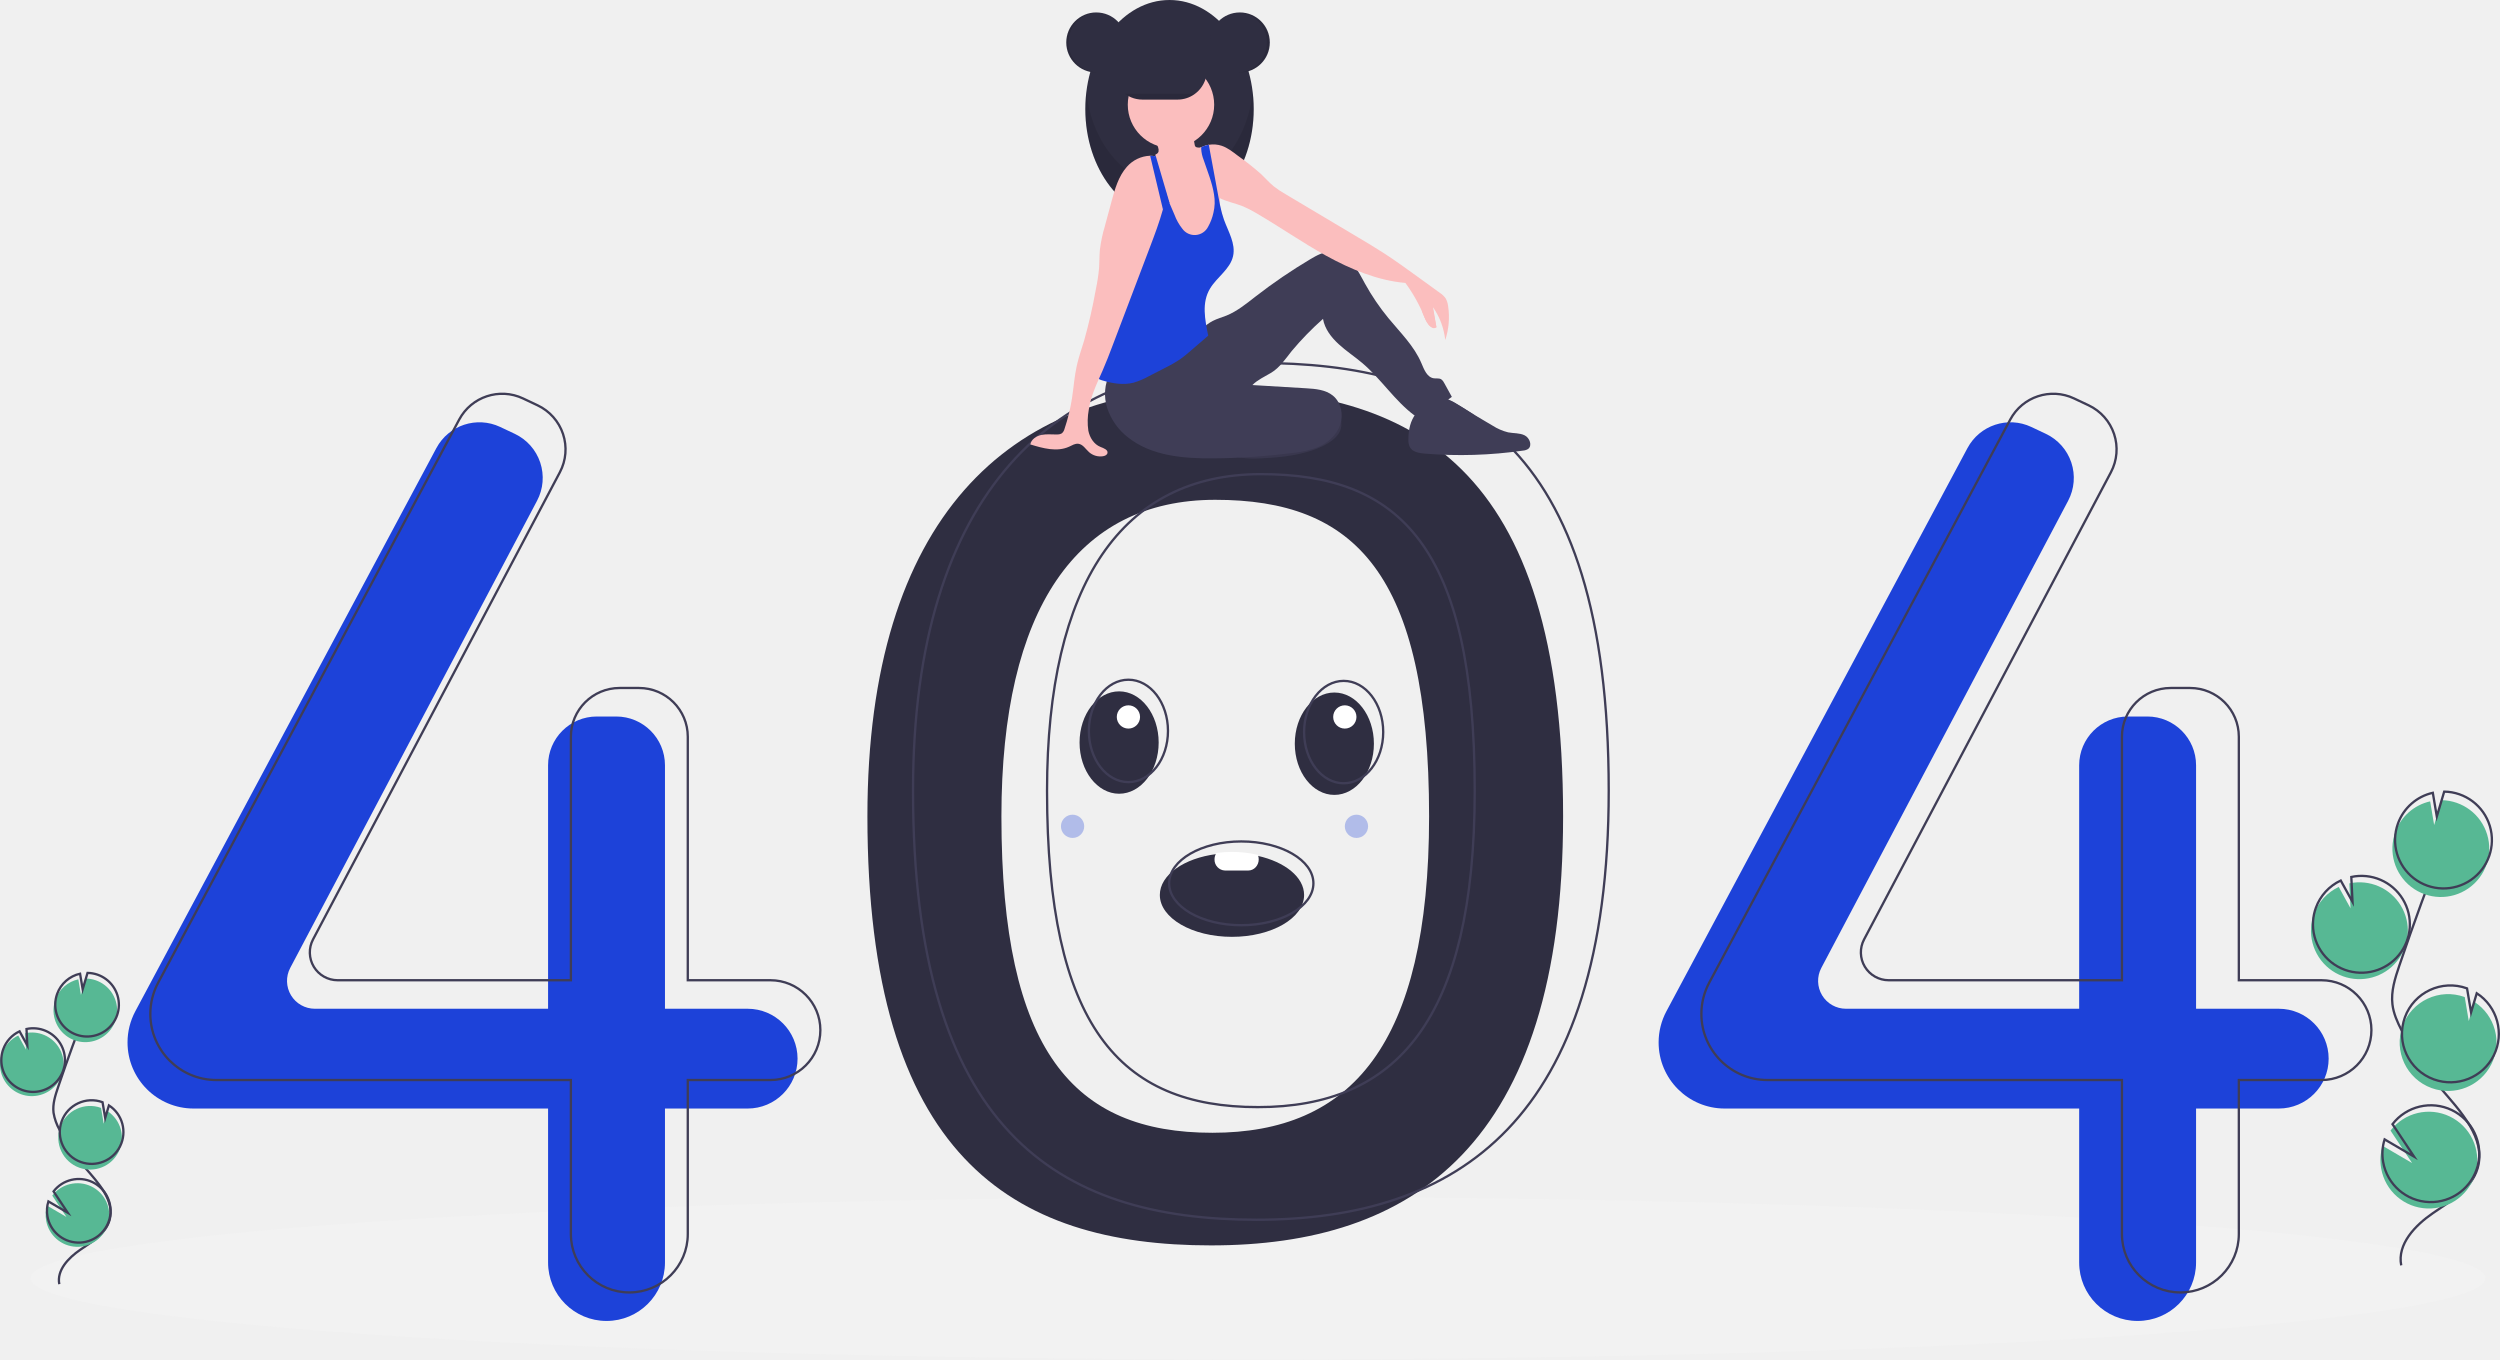
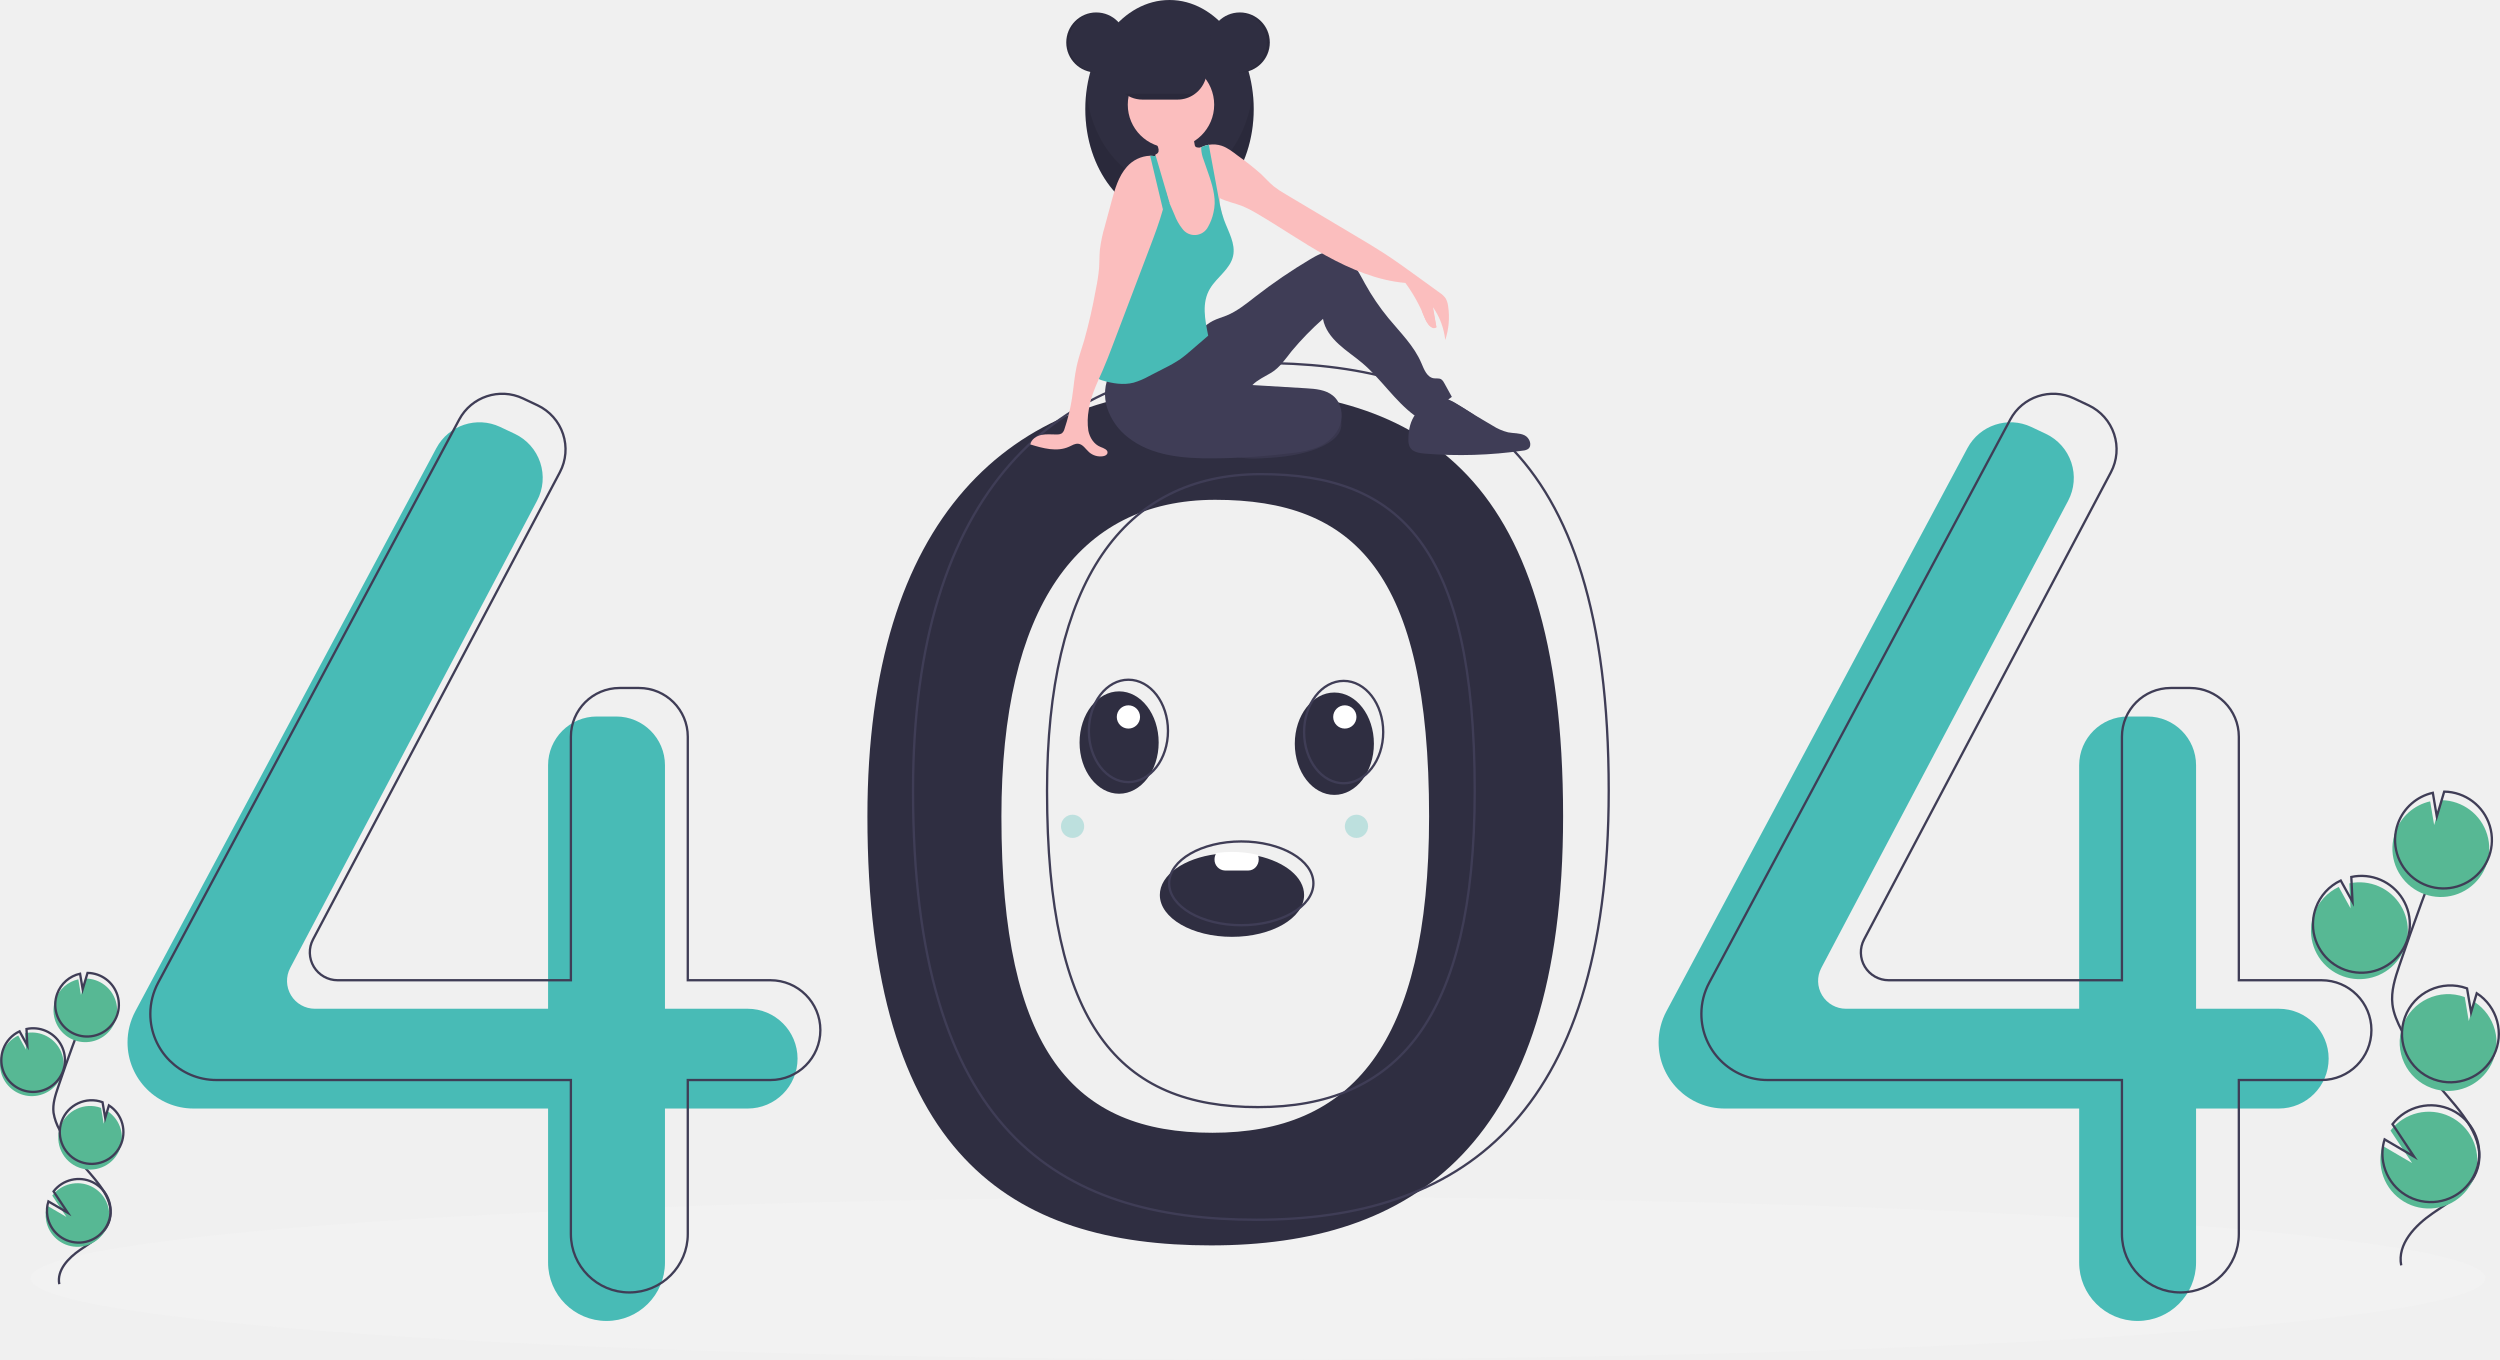
<svg xmlns="http://www.w3.org/2000/svg" id="fd59ce54-f850-4dfc-bc34-dd7d379d600e" data-name="Layer 1" width="1074.392" height="584.231" viewBox="0 0 1074.392 584.231">
  <ellipse cx="540.643" cy="549.309" rx="527.5" ry="34.922" fill="#f2f2f2" />
  <path d="M583.48,324.894c-85.944,0-147.651,55.139-147.651,183.798,0,145.813,61.707,184.411,147.651,184.411s151.327-42.274,151.327-184.411C734.807,356.753,669.424,324.894,583.48,324.894Zm.565,319.808c-59.527,0-90.626-34.923-90.626-135.916,0-89.112,32.372-136.105,91.899-136.105s91.899,30.868,91.899,136.105C677.217,607.234,643.572,644.703,584.045,644.703Z" transform="translate(-63.054 -157.8845)" fill="#2f2e41" />
-   <path d="M384.365,591.401H348.831V486.762A20.956,20.956,0,0,0,327.875,465.806h-8.326a20.956,20.956,0,0,0-20.956,20.956V591.401H198.363a11.963,11.963,0,0,1-10.578-17.552l106.082-200.78A20.956,20.956,0,0,0,284.287,344.33l-6.262-2.957a20.956,20.956,0,0,0-27.429,9.07L121.214,592.475a28.416,28.416,0,0,0-3.356,13.396v0a28.416,28.416,0,0,0,28.416,28.416H298.593v66.167a25.119,25.119,0,0,0,25.119,25.119h0a25.119,25.119,0,0,0,25.119-25.119V634.287h35.534a21.443,21.443,0,0,0,21.443-21.443v0A21.443,21.443,0,0,0,384.365,591.401Z" transform="translate(-63.054 -157.8845)" fill="#1d42d9" />
-   <path d="M1042.362,591.401h-35.534V486.762A20.956,20.956,0,0,0,985.872,465.806h-8.326a20.956,20.956,0,0,0-20.956,20.956V591.401H856.359a11.963,11.963,0,0,1-10.578-17.552L951.864,373.069A20.956,20.956,0,0,0,942.284,344.33l-6.262-2.957a20.956,20.956,0,0,0-27.429,9.07L779.211,592.475a28.416,28.416,0,0,0-3.356,13.396v0a28.416,28.416,0,0,0,28.416,28.416H956.589v66.167a25.119,25.119,0,0,0,25.119,25.119h0a25.119,25.119,0,0,0,25.119-25.119V634.287h35.534a21.443,21.443,0,0,0,21.443-21.443v0A21.443,21.443,0,0,0,1042.362,591.401Z" transform="translate(-63.054 -157.8845)" fill="#1d42d9" />
+   <path d="M384.365,591.401H348.831V486.762A20.956,20.956,0,0,0,327.875,465.806h-8.326a20.956,20.956,0,0,0-20.956,20.956V591.401H198.363a11.963,11.963,0,0,1-10.578-17.552l106.082-200.78A20.956,20.956,0,0,0,284.287,344.33l-6.262-2.957a20.956,20.956,0,0,0-27.429,9.07L121.214,592.475a28.416,28.416,0,0,0-3.356,13.396v0a28.416,28.416,0,0,0,28.416,28.416H298.593v66.167a25.119,25.119,0,0,0,25.119,25.119h0a25.119,25.119,0,0,0,25.119-25.119V634.287h35.534a21.443,21.443,0,0,0,21.443-21.443v0A21.443,21.443,0,0,0,384.365,591.401Z" transform="translate(-63.054 -157.8845)" fill="#48BBB6" />
+   <path d="M1042.362,591.401h-35.534V486.762A20.956,20.956,0,0,0,985.872,465.806h-8.326a20.956,20.956,0,0,0-20.956,20.956V591.401H856.359a11.963,11.963,0,0,1-10.578-17.552L951.864,373.069A20.956,20.956,0,0,0,942.284,344.33l-6.262-2.957a20.956,20.956,0,0,0-27.429,9.07L779.211,592.475a28.416,28.416,0,0,0-3.356,13.396v0a28.416,28.416,0,0,0,28.416,28.416H956.589v66.167a25.119,25.119,0,0,0,25.119,25.119h0a25.119,25.119,0,0,0,25.119-25.119V634.287h35.534a21.443,21.443,0,0,0,21.443-21.443v0A21.443,21.443,0,0,0,1042.362,591.401Z" transform="translate(-63.054 -157.8845)" fill="#48BBB6" />
  <path d="M394.168,579.148H358.634V474.509a20.956,20.956,0,0,0-20.956-20.956h-8.326a20.956,20.956,0,0,0-20.956,20.956V579.148H208.165a11.963,11.963,0,0,1-10.578-17.552L303.67,360.816a20.956,20.956,0,0,0-9.58-28.739l-6.262-2.957a20.956,20.956,0,0,0-27.429,9.07L131.017,580.222a28.416,28.416,0,0,0-3.356,13.396v0a28.416,28.416,0,0,0,28.416,28.416H308.395v66.167a25.119,25.119,0,0,0,25.119,25.119h0a25.119,25.119,0,0,0,25.119-25.119V622.034h35.534a21.443,21.443,0,0,0,21.443-21.443v0A21.443,21.443,0,0,0,394.168,579.148Z" transform="translate(-63.054 -157.8845)" fill="none" stroke="#3f3d56" stroke-miterlimit="10" />
  <path d="M1060.742,579.148h-35.534V474.509a20.956,20.956,0,0,0-20.956-20.956H995.925a20.956,20.956,0,0,0-20.956,20.956V579.148H874.739a11.963,11.963,0,0,1-10.578-17.552L970.244,360.816a20.956,20.956,0,0,0-9.58-28.739l-6.262-2.957a20.956,20.956,0,0,0-27.429,9.07L797.59,580.222a28.416,28.416,0,0,0-3.356,13.396v0a28.416,28.416,0,0,0,28.416,28.416H974.969v66.167a25.119,25.119,0,0,0,25.119,25.119h0a25.119,25.119,0,0,0,25.119-25.119V622.034h35.534a21.443,21.443,0,0,0,21.443-21.443v0A21.443,21.443,0,0,0,1060.742,579.148Z" transform="translate(-63.054 -157.8845)" fill="none" stroke="#3f3d56" stroke-miterlimit="10" />
  <path d="M603.085,313.866c-85.944,0-147.651,55.139-147.651,183.798,0,145.813,61.707,184.411,147.651,184.411s151.327-42.274,151.327-184.411C754.412,345.725,689.029,313.866,603.085,313.866Zm.565,319.808c-59.527,0-90.626-34.923-90.626-135.916,0-89.112,32.372-136.105,91.899-136.105s91.899,30.868,91.899,136.105C696.822,596.206,663.177,633.675,603.65,633.675Z" transform="translate(-63.054 -157.8845)" fill="none" stroke="#3f3d56" stroke-miterlimit="10" />
  <circle cx="471.141" cy="18.25" r="12.901" fill="#2f2e41" />
  <ellipse cx="502.607" cy="46.885" rx="36.186" ry="46.885" fill="#2f2e41" />
  <path d="M565.661,237.494c-18.128,0-33.141-17.271-35.776-39.805a60.976,60.976,0,0,0-.41,7.08c0,25.894,16.201,46.885,36.186,46.885s36.186-20.991,36.186-46.885a60.976,60.976,0,0,0-.41-7.08C598.803,220.224,583.789,237.494,565.661,237.494Z" transform="translate(-63.054 -157.8845)" opacity="0.1" />
  <path d="M639.296,342.073c-.777,3.193-4.128,5.751-7.839,7.538-7.802,3.757-17.425,4.878-26.76,5.254a45.176,45.176,0,0,1-7.144-.132,20.537,20.537,0,0,1-12.251-5.631,1.681,1.681,0,0,1,.044-2.844c4.969-5.459,13.262-8.806,21.616-11.216,6.334-1.827,17.381-6.561,24.29-5.922C637.944,329.739,640.277,338.041,639.296,342.073Z" transform="translate(-63.054 -157.8845)" fill="#3f3d56" />
  <path d="M639.296,342.073c-.777,3.193-4.128,5.751-7.839,7.538-7.802,3.757-17.425,4.878-26.76,5.254a45.176,45.176,0,0,1-7.144-.132,20.537,20.537,0,0,1-12.251-5.631,1.681,1.681,0,0,1,.044-2.844c4.969-5.459,13.262-8.806,21.616-11.216,6.334-1.827,17.381-6.561,24.29-5.922C637.944,329.739,640.277,338.041,639.296,342.073Z" transform="translate(-63.054 -157.8845)" opacity="0.1" />
  <path d="M540.098,318.206a19.77,19.77,0,0,0-1.199,15.075,26.339,26.339,0,0,0,8.829,12.497c10.095,8.092,23.988,9.205,36.925,9.093a284.649,284.649,0,0,0,33.905-2.324,40.538,40.538,0,0,0,11.001-2.554c4.222-1.827,7.933-5.178,9.436-9.526s.436-9.672-3.134-12.574c-3.137-2.55-7.463-2.9-11.498-3.143l-23.088-1.387c2.281-2.308,5.318-3.614,8.096-5.292,3.685-2.226,6.134-5.965,8.813-9.335a129.001,129.001,0,0,1,13.439-13.817c.751,4.31,3.478,7.85,6.687,10.824s6.908,5.368,10.244,8.2c8.079,6.858,13.896,16.167,22.392,22.5a43.829,43.829,0,0,0,16.049-8.012l-3.302-5.981a3.94,3.94,0,0,0-1.245-1.553c-.935-.575-2.14-.279-3.225-.441-2.901-.435-4.168-3.784-5.306-6.487-3.125-7.422-9.108-13.18-14.218-19.404a98.009,98.009,0,0,1-9.996-14.723c-1.717-3.102-3.288-6.331-5.617-9.003s-5.594-4.773-9.139-4.781c-3.132-.007-6.021,1.584-8.714,3.183a230.477,230.477,0,0,0-23.63,16.099c-3.944,3.062-7.863,6.296-12.489,8.174-1.947.79-4,1.331-5.869,2.292-3.273,1.684-5.757,4.534-8.431,7.064C566.277,311.892,553.219,317.738,540.098,318.206Z" transform="translate(-63.054 -157.8845)" fill="#3f3d56" />
  <path d="M588.374,253.983a23.774,23.774,0,0,1-1.734,8.033,10.045,10.045,0,0,1-5.768,5.573,12.375,12.375,0,0,1-5.623.182,10.882,10.882,0,0,1-4.582-1.561c-2.165-1.488-3.244-4.144-3.637-6.743-.393-2.596-.217-5.249-.469-7.863a42.944,42.944,0,0,0-1.202-6.255c-.17-.683-.343-1.362-.513-2.042-.167-.68-.33-1.359-.481-2.039-.138-.639-.267-1.281-.378-1.926-.091-.544-.173-1.092-.233-1.643a18.423,18.423,0,0,0-.809-4.811,14.607,14.607,0,0,0-1.687-2.854c-.286-.409-.563-.818-.818-1.243a5.89,5.89,0,0,1-.972-3.748,3.286,3.286,0,0,1,.148-.601c.025-.076.053-.151.085-.223A1.802,1.802,0,0,0,560.932,223.07a3.433,3.433,0,0,0-.148-1.778,11.318,11.318,0,0,0-.96-2.288c-.264-.478-1.161-1.34-1.167-1.888-.013-1.101,2.14-1.989,3.011-2.423a16.796,16.796,0,0,1,8.597-1.743c1.904.129,3.968.714,5.019,2.31.944,1.438.818,3.301,1.221,4.972a1.471,1.471,0,0,0,.299.664,1.341,1.341,0,0,0,.739.34,4.549,4.549,0,0,0,1.416.057h.003a2.931,2.931,0,0,0,.371-.054,4.957,4.957,0,0,0,2.033-.878q.585-.156,1.18-.255a.251.251,0,0,0,.047-.009c1.576,4.975,1.781,10.308,3.071,15.374.639,2.52,1.554,5.009,1.683,7.602.009.113.013.23.016.346.019.834-.047,1.674-.013,2.505a6.981,6.981,0,0,0,.126,1.114,15.611,15.611,0,0,0,.525,1.743l.009.028c.06.183.116.368.164.554.035.135.066.267.091.403l.003.009A14.938,14.938,0,0,1,588.374,253.983Z" transform="translate(-63.054 -157.8845)" fill="#fbbebe" />
  <circle cx="503.237" cy="44.997" r="18.565" fill="#fbbebe" />
  <path d="M684.157,304.033a30.445,30.445,0,0,0-5.236-14.103q.722,4.295,1.447,8.587a3.214,3.214,0,0,1-3.367-1.035,10.337,10.337,0,0,1-1.765-3.276,67.466,67.466,0,0,0-8.21-14.736c-11.819-.985-23.502-5.884-33.896-11.595-10.396-5.708-20.126-12.552-30.384-18.502a43.573,43.573,0,0,0-5.544-2.832c-3.21-1.287-6.812-1.954-9.855-3.468-.204-.101-.409-.208-.61-.318a12.578,12.578,0,0,1-1.945-1.306,10.344,10.344,0,0,1-.931-.856,20.351,20.351,0,0,1-3.559-5.953c-1.633-3.612-2.215-7.97-3.845-11.583a11.203,11.203,0,0,1,2.502-1.765h.003c.132-.069.264-.135.4-.198a11.94,11.94,0,0,1,2.004-.733q.585-.156,1.18-.255a.251.251,0,0,0,.047-.009,11.566,11.566,0,0,1,5.491.434c2.587.875,4.767,2.621,6.941,4.273a114.02,114.02,0,0,1,10.148,8.049c1.794,1.718,3.43,3.606,5.359,5.167a42.144,42.144,0,0,0,5.057,3.351q15.656,9.327,31.315,18.65c3.534,2.105,7.07,4.21,10.526,6.438,5.249,3.386,10.308,7.055,15.365,10.721q4.47,3.238,8.936,6.479a9.728,9.728,0,0,1,2.533,2.341,8.472,8.472,0,0,1,1.123,3.433A31.387,31.387,0,0,1,684.157,304.033Z" transform="translate(-63.054 -157.8845)" fill="#fbbebe" />
-   <path d="M592.977,267.944c-1.252,5.617-6.929,9.012-9.896,13.946-3.688,6.123-2.184,13.241-.799,20.255q-3.795,3.271-7.593,6.542c-1.397,1.199-2.794,2.404-4.298,3.464a57.351,57.351,0,0,1-6.86,3.94q-3.361,1.728-6.721,3.458a32.128,32.128,0,0,1-6.58,2.788c-4.415,1.133-9.103.34-13.471-.972a6.088,6.088,0,0,1-1.473-.601,2.394,2.394,0,0,1-.699-.632,3.911,3.911,0,0,1-.444-2.539c.444-7.351,2.24-14.547,4.031-21.69a85.26,85.26,0,0,1,3.848-12.577,85.077,85.077,0,0,1,5.415-10.151,68.368,68.368,0,0,1,7.929-11.514,18.479,18.479,0,0,0,3.675-4.739c1.117-2.549.686-5.472.913-8.247a17.148,17.148,0,0,1,1.633-6.007v-.003a17.093,17.093,0,0,1,1.743-2.882q.458,1.067.916,2.13.302.699.598,1.394.387.897.768,1.787,1.1,2.558,2.196,5.113a21.59,21.59,0,0,0,3.335,5.944,6.499,6.499,0,0,0,11.123-.853,21.261,21.261,0,0,0,2.272-6.013,19.215,19.215,0,0,0,.252-7.835c-.758-5.009-2.889-10.126-4.437-14.78a14.945,14.945,0,0,1-1.079-4.871,3.351,3.351,0,0,1,.057-.56c.009-.047.019-.098.028-.145a11.94,11.94,0,0,1,2.004-.733q.585-.156,1.18-.255,2.044,11.064,4.094,22.127c.032.173.066.346.098.522.195,1.057.393,2.115.614,3.169.198.957.412,1.91.651,2.857l.009.028c.082.321.167.639.255.957l.003.009c.242.868.513,1.731.818,2.58C590.938,257.475,594.164,262.629,592.977,267.944Z" transform="translate(-63.054 -157.8845)" fill="#1d42d9" />
+   <path d="M592.977,267.944c-1.252,5.617-6.929,9.012-9.896,13.946-3.688,6.123-2.184,13.241-.799,20.255q-3.795,3.271-7.593,6.542c-1.397,1.199-2.794,2.404-4.298,3.464a57.351,57.351,0,0,1-6.86,3.94q-3.361,1.728-6.721,3.458a32.128,32.128,0,0,1-6.58,2.788c-4.415,1.133-9.103.34-13.471-.972a6.088,6.088,0,0,1-1.473-.601,2.394,2.394,0,0,1-.699-.632,3.911,3.911,0,0,1-.444-2.539c.444-7.351,2.24-14.547,4.031-21.69a85.26,85.26,0,0,1,3.848-12.577,85.077,85.077,0,0,1,5.415-10.151,68.368,68.368,0,0,1,7.929-11.514,18.479,18.479,0,0,0,3.675-4.739c1.117-2.549.686-5.472.913-8.247a17.148,17.148,0,0,1,1.633-6.007v-.003a17.093,17.093,0,0,1,1.743-2.882q.458,1.067.916,2.13.302.699.598,1.394.387.897.768,1.787,1.1,2.558,2.196,5.113a21.59,21.59,0,0,0,3.335,5.944,6.499,6.499,0,0,0,11.123-.853,21.261,21.261,0,0,0,2.272-6.013,19.215,19.215,0,0,0,.252-7.835c-.758-5.009-2.889-10.126-4.437-14.78a14.945,14.945,0,0,1-1.079-4.871,3.351,3.351,0,0,1,.057-.56c.009-.047.019-.098.028-.145a11.94,11.94,0,0,1,2.004-.733q.585-.156,1.18-.255,2.044,11.064,4.094,22.127c.032.173.066.346.098.522.195,1.057.393,2.115.614,3.169.198.957.412,1.91.651,2.857l.009.028c.082.321.167.639.255.957l.003.009c.242.868.513,1.731.818,2.58C590.938,257.475,594.164,262.629,592.977,267.944Z" transform="translate(-63.054 -157.8845)" fill="#48BBB6" />
  <path d="M668.321,346.877a6.583,6.583,0,0,0,.61,3.143c1.162,2.124,3.95,2.606,6.362,2.805a188.377,188.377,0,0,0,42.266-1.288,4.886,4.886,0,0,0,2.151-.668c1.99-1.395.763-4.795-1.41-5.884s-4.751-.826-7.135-1.297a22.479,22.479,0,0,1-6.678-2.896q-7.252-4.167-14.293-8.688c-2.795-1.795-6.093-3.71-9.24-2.646C672.43,332.343,668.265,337.681,668.321,346.877Z" transform="translate(-63.054 -157.8845)" fill="#3f3d56" />
  <path d="M564.437,240.874v.003c-.022.132-.044.261-.072.39-.035.214-.076.431-.116.645-.39,1.998-.868,3.987-1.419,5.963-1.51,5.459-3.534,10.831-5.541,16.123q-8.081,21.287-16.164,42.577c-1.359,3.575-2.716,7.152-4.261,10.654-.516,1.167-1.048,2.344-1.576,3.534-1.894,4.257-3.713,8.653-4.317,13.184a27.45,27.45,0,0,0-.192,9.04c.604,2.97,2.407,5.872,5.23,6.97,1.378.538,3.351,1.259,2.974,2.69-.204.787-1.098,1.171-1.901,1.303a7.312,7.312,0,0,1-5.966-1.718c-1.507-1.337-2.665-3.417-4.67-3.641-1.388-.151-2.665.68-3.936,1.262-5.186,2.369-11.227.711-16.674-.972.428-2.206,2.643-3.66,4.843-4.1,2.199-.444,4.474-.129,6.718-.189a3.51,3.51,0,0,0,2.042-.525,3.705,3.705,0,0,0,1.101-1.882,78.964,78.964,0,0,0,3.213-13.147c.724-4.666,1.026-9.405,2.058-14.015.802-3.597,2.042-7.08,3.106-10.61a224.682,224.682,0,0,0,5.06-22.077,78.02,78.02,0,0,0,1.425-9.368c.179-2.612.094-5.236.346-7.838a60.888,60.888,0,0,1,2.111-9.997q1.444-5.348,2.885-10.689c1.425-5.271,2.955-10.746,6.567-14.843a13.962,13.962,0,0,1,10.028-4.789,9.882,9.882,0,0,1,2.13.23c.116.028.233.057.349.088a8.634,8.634,0,0,1,2.174.9c1.114-.708,1.68-.459,2.42.632a6.973,6.973,0,0,1,.881,3.795A52.424,52.424,0,0,1,564.437,240.874Z" transform="translate(-63.054 -157.8845)" fill="#fbbebe" />
-   <path d="M565.661,245.046l-.047.047-.255.255-2.53,2.527-1.24-5.208-4.251-17.854a9.882,9.882,0,0,1,2.13.23,3.286,3.286,0,0,1,.148-.601l.201.689,1.441,4.902,2.728,9.308.45,1.532v.003Z" transform="translate(-63.054 -157.8845)" fill="#1d42d9" />
+   <path d="M565.661,245.046l-.047.047-.255.255-2.53,2.527-1.24-5.208-4.251-17.854a9.882,9.882,0,0,1,2.13.23,3.286,3.286,0,0,1,.148-.601l.201.689,1.441,4.902,2.728,9.308.45,1.532v.003Z" transform="translate(-63.054 -157.8845)" fill="#48BBB6" />
  <path d="M581.715,188.087a12.582,12.582,0,0,1-3.7,8.896,12.314,12.314,0,0,1-1.36,1.176,12.528,12.528,0,0,1-7.536,2.524H554.023a12.59,12.59,0,0,1,0-25.18h15.096A12.629,12.629,0,0,1,581.715,188.087Z" transform="translate(-63.054 -157.8845)" fill="#2f2e41" />
  <circle cx="532.815" cy="18.25" r="12.901" fill="#2f2e41" />
  <path d="M595.554,163.234c-.158,0-.315.006-.472.012a12.898,12.898,0,0,1,0,25.778c.157.006.314.012.472.012a12.901,12.901,0,1,0,0-25.802Z" transform="translate(-63.054 -157.8845)" opacity="0.1" />
  <path d="M534.195,163.234c.158,0,.315.006.472.012a12.898,12.898,0,0,0,0,25.778c-.157.006-.314.012-.472.012a12.901,12.901,0,0,1,0-25.802Z" transform="translate(-63.054 -157.8845)" opacity="0.1" />
  <path d="M576.655,198.159a12.528,12.528,0,0,1-7.536,2.524H554.023a12.528,12.528,0,0,1-7.536-2.524Z" transform="translate(-63.054 -157.8845)" opacity="0.1" />
  <path d="M674.14,291.64s3.252,9.372,6.229,6.876L677.996,286.267Z" transform="translate(-63.054 -157.8845)" fill="#fbbebe" />
  <path d="M1069.918,577.434a20.813,20.813,0,1,0,2.772-39.915l.521,10.712-5.068-9.18a20.734,20.734,0,0,0-10.684,11.723,20.408,20.408,0,0,0-1.197,5.63A20.809,20.809,0,0,0,1069.918,577.434Z" transform="translate(-63.054 -157.8845)" fill="#57b894" />
  <path d="M1094.995,701.678c-1.789-9.11,5.963-17.187,13.621-22.437s16.605-10.408,19.218-19.317c3.755-12.804-7.43-24.53-16.136-34.642a125.3,125.3,0,0,1-16.524-24.557c-1.811-3.533-3.476-7.225-3.952-11.166-.686-5.675,1.137-11.323,2.974-16.737q9.179-27.052,19.628-53.65" transform="translate(-63.054 -157.8845)" fill="none" stroke="#3f3d56" stroke-miterlimit="10" />
  <path d="M1070.775,574.676a20.813,20.813,0,1,0,2.772-39.915l.521,10.712-5.068-9.18a20.734,20.734,0,0,0-10.684,11.723,20.408,20.408,0,0,0-1.197,5.63A20.809,20.809,0,0,0,1070.775,574.676Z" transform="translate(-63.054 -157.8845)" fill="none" stroke="#3f3d56" stroke-miterlimit="10" />
  <path d="M1092.451,515.473a20.788,20.788,0,0,1,14.98-13.198l1.714,10.184,3.177-10.696a20.81,20.81,0,1,1-19.871,13.71Z" transform="translate(-63.054 -157.8845)" fill="#57b894" />
  <path d="M1093.594,511.795a20.788,20.788,0,0,1,14.98-13.198l1.714,10.184,3.177-10.696a20.81,20.81,0,1,1-19.871,13.71Z" transform="translate(-63.054 -157.8845)" fill="none" stroke="#3f3d56" stroke-miterlimit="10" />
  <path d="M1108.045,625.489a20.81,20.81,0,0,0,18.419-37.023l-2.441,8.219-1.731-10.304a.362.362,0,0,0-.053-.02,20.811,20.811,0,1,0-14.194,39.127Z" transform="translate(-63.054 -157.8845)" fill="#57b894" />
  <path d="M1109.035,621.764a20.81,20.81,0,0,0,18.419-37.023l-2.441,8.219-1.731-10.304a.362.362,0,0,0-.053-.02,20.811,20.811,0,1,0-14.194,39.127Z" transform="translate(-63.054 -157.8845)" fill="none" stroke="#3f3d56" stroke-miterlimit="10" />
  <path d="M1086.378,660.051a20.801,20.801,0,1,0,4.011-16.297l9.273,13.957-12.67-7.408A20.616,20.616,0,0,0,1086.378,660.051Z" transform="translate(-63.054 -157.8845)" fill="#57b894" />
  <path d="M1087.235,657.294a20.801,20.801,0,1,0,4.011-16.297l9.273,13.957-12.67-7.408A20.616,20.616,0,0,0,1087.235,657.294Z" transform="translate(-63.054 -157.8845)" fill="none" stroke="#3f3d56" stroke-miterlimit="10" />
  <path d="M72.061,628.133a13.674,13.674,0,1,0,1.821-26.225l.342,7.038-3.33-6.032a13.623,13.623,0,0,0-7.019,7.702,13.409,13.409,0,0,0-.787,3.699A13.672,13.672,0,0,0,72.061,628.133Z" transform="translate(-63.054 -157.8845)" fill="#57b894" />
  <path d="M88.538,709.763c-1.175-5.986,3.918-11.292,8.949-14.741s10.91-6.838,12.626-12.692c2.467-8.412-4.882-16.117-10.601-22.76A82.324,82.324,0,0,1,88.656,643.436a22.21,22.21,0,0,1-2.597-7.336c-.451-3.729.747-7.439,1.954-10.996q6.031-17.773,12.896-35.249" transform="translate(-63.054 -157.8845)" fill="none" stroke="#3f3d56" stroke-miterlimit="10" />
  <path d="M72.625,626.321a13.674,13.674,0,1,0,1.821-26.225l.342,7.038L71.458,601.103a13.623,13.623,0,0,0-7.019,7.702,13.409,13.409,0,0,0-.787,3.699A13.672,13.672,0,0,0,72.625,626.321Z" transform="translate(-63.054 -157.8845)" fill="none" stroke="#3f3d56" stroke-miterlimit="10" />
  <path d="M86.866,587.423a13.658,13.658,0,0,1,9.842-8.671l1.126,6.691,2.087-7.027a13.673,13.673,0,1,1-13.055,9.007Z" transform="translate(-63.054 -157.8845)" fill="#57b894" />
  <path d="M87.617,585.007a13.658,13.658,0,0,1,9.842-8.671l1.126,6.691L100.673,576a13.673,13.673,0,1,1-13.055,9.007Z" transform="translate(-63.054 -157.8845)" fill="none" stroke="#3f3d56" stroke-miterlimit="10" />
  <path d="M97.112,659.706a13.673,13.673,0,0,0,12.102-24.325l-1.604,5.4-1.137-6.77a.238.238,0,0,0-.035-.013,13.673,13.673,0,1,0-9.326,25.707Z" transform="translate(-63.054 -157.8845)" fill="#57b894" />
  <path d="M97.762,657.259a13.673,13.673,0,0,0,12.102-24.325l-1.604,5.4-1.137-6.77a.238.238,0,0,0-.035-.013,13.673,13.673,0,1,0-9.326,25.707Z" transform="translate(-63.054 -157.8845)" fill="none" stroke="#3f3d56" stroke-miterlimit="10" />
  <path d="M82.876,682.414a13.667,13.667,0,1,0,2.635-10.708l6.092,9.17-8.324-4.867A13.545,13.545,0,0,0,82.876,682.414Z" transform="translate(-63.054 -157.8845)" fill="#57b894" />
  <path d="M83.439,680.602a13.667,13.667,0,1,0,2.635-10.708l6.092,9.17-8.324-4.867A13.545,13.545,0,0,0,83.439,680.602Z" transform="translate(-63.054 -157.8845)" fill="none" stroke="#3f3d56" stroke-miterlimit="10" />
  <ellipse cx="480.946" cy="319.115" rx="17" ry="22" fill="#2f2e41" />
  <ellipse cx="573.446" cy="319.615" rx="17" ry="22" fill="#2f2e41" />
  <path d="M623.5,542.5c0,9.94-13.88,18-31,18s-31-8.06-31-18c0-8.61,10.41-15.81,24.32-17.57a50.104,50.104,0,0,1,6.68-.43,50.699,50.699,0,0,1,11.13,1.2C615.25,528.29,623.5,534.84,623.5,542.5Z" transform="translate(-63.054 -157.8845)" fill="#2f2e41" />
  <ellipse cx="484.946" cy="314.115" rx="17" ry="22" fill="none" stroke="#3f3d56" stroke-miterlimit="10" />
  <ellipse cx="577.446" cy="314.615" rx="17" ry="22" fill="none" stroke="#3f3d56" stroke-miterlimit="10" />
  <ellipse cx="533.446" cy="379.615" rx="31" ry="18" fill="none" stroke="#3f3d56" stroke-miterlimit="10" />
  <path d="M604,527.2a4.937,4.937,0,0,1-1.32,3.392A4.339,4.339,0,0,1,599.5,532h-10a4.664,4.664,0,0,1-4.5-4.8,4.905,4.905,0,0,1,.82-2.741A47.02,47.02,0,0,1,592.5,524a47.665,47.665,0,0,1,11.13,1.28A5.067,5.067,0,0,1,604,527.2Z" transform="translate(-63.054 -157.8845)" fill="#fff" />
  <circle cx="484.946" cy="308.115" r="5" fill="#fff" />
  <circle cx="577.946" cy="308.115" r="5" fill="#fff" />
-   <circle cx="582.946" cy="355.115" r="5" fill="#1d42d9" opacity="0.3" />
-   <circle cx="460.946" cy="355.115" r="5" fill="#1d42d9" opacity="0.3" />
+   <circle cx="582.946" cy="355.115" r="5" fill="#48BBB6" opacity="0.3" />
+   <circle cx="460.946" cy="355.115" r="5" fill="#48BBB6" opacity="0.3" />
</svg>
